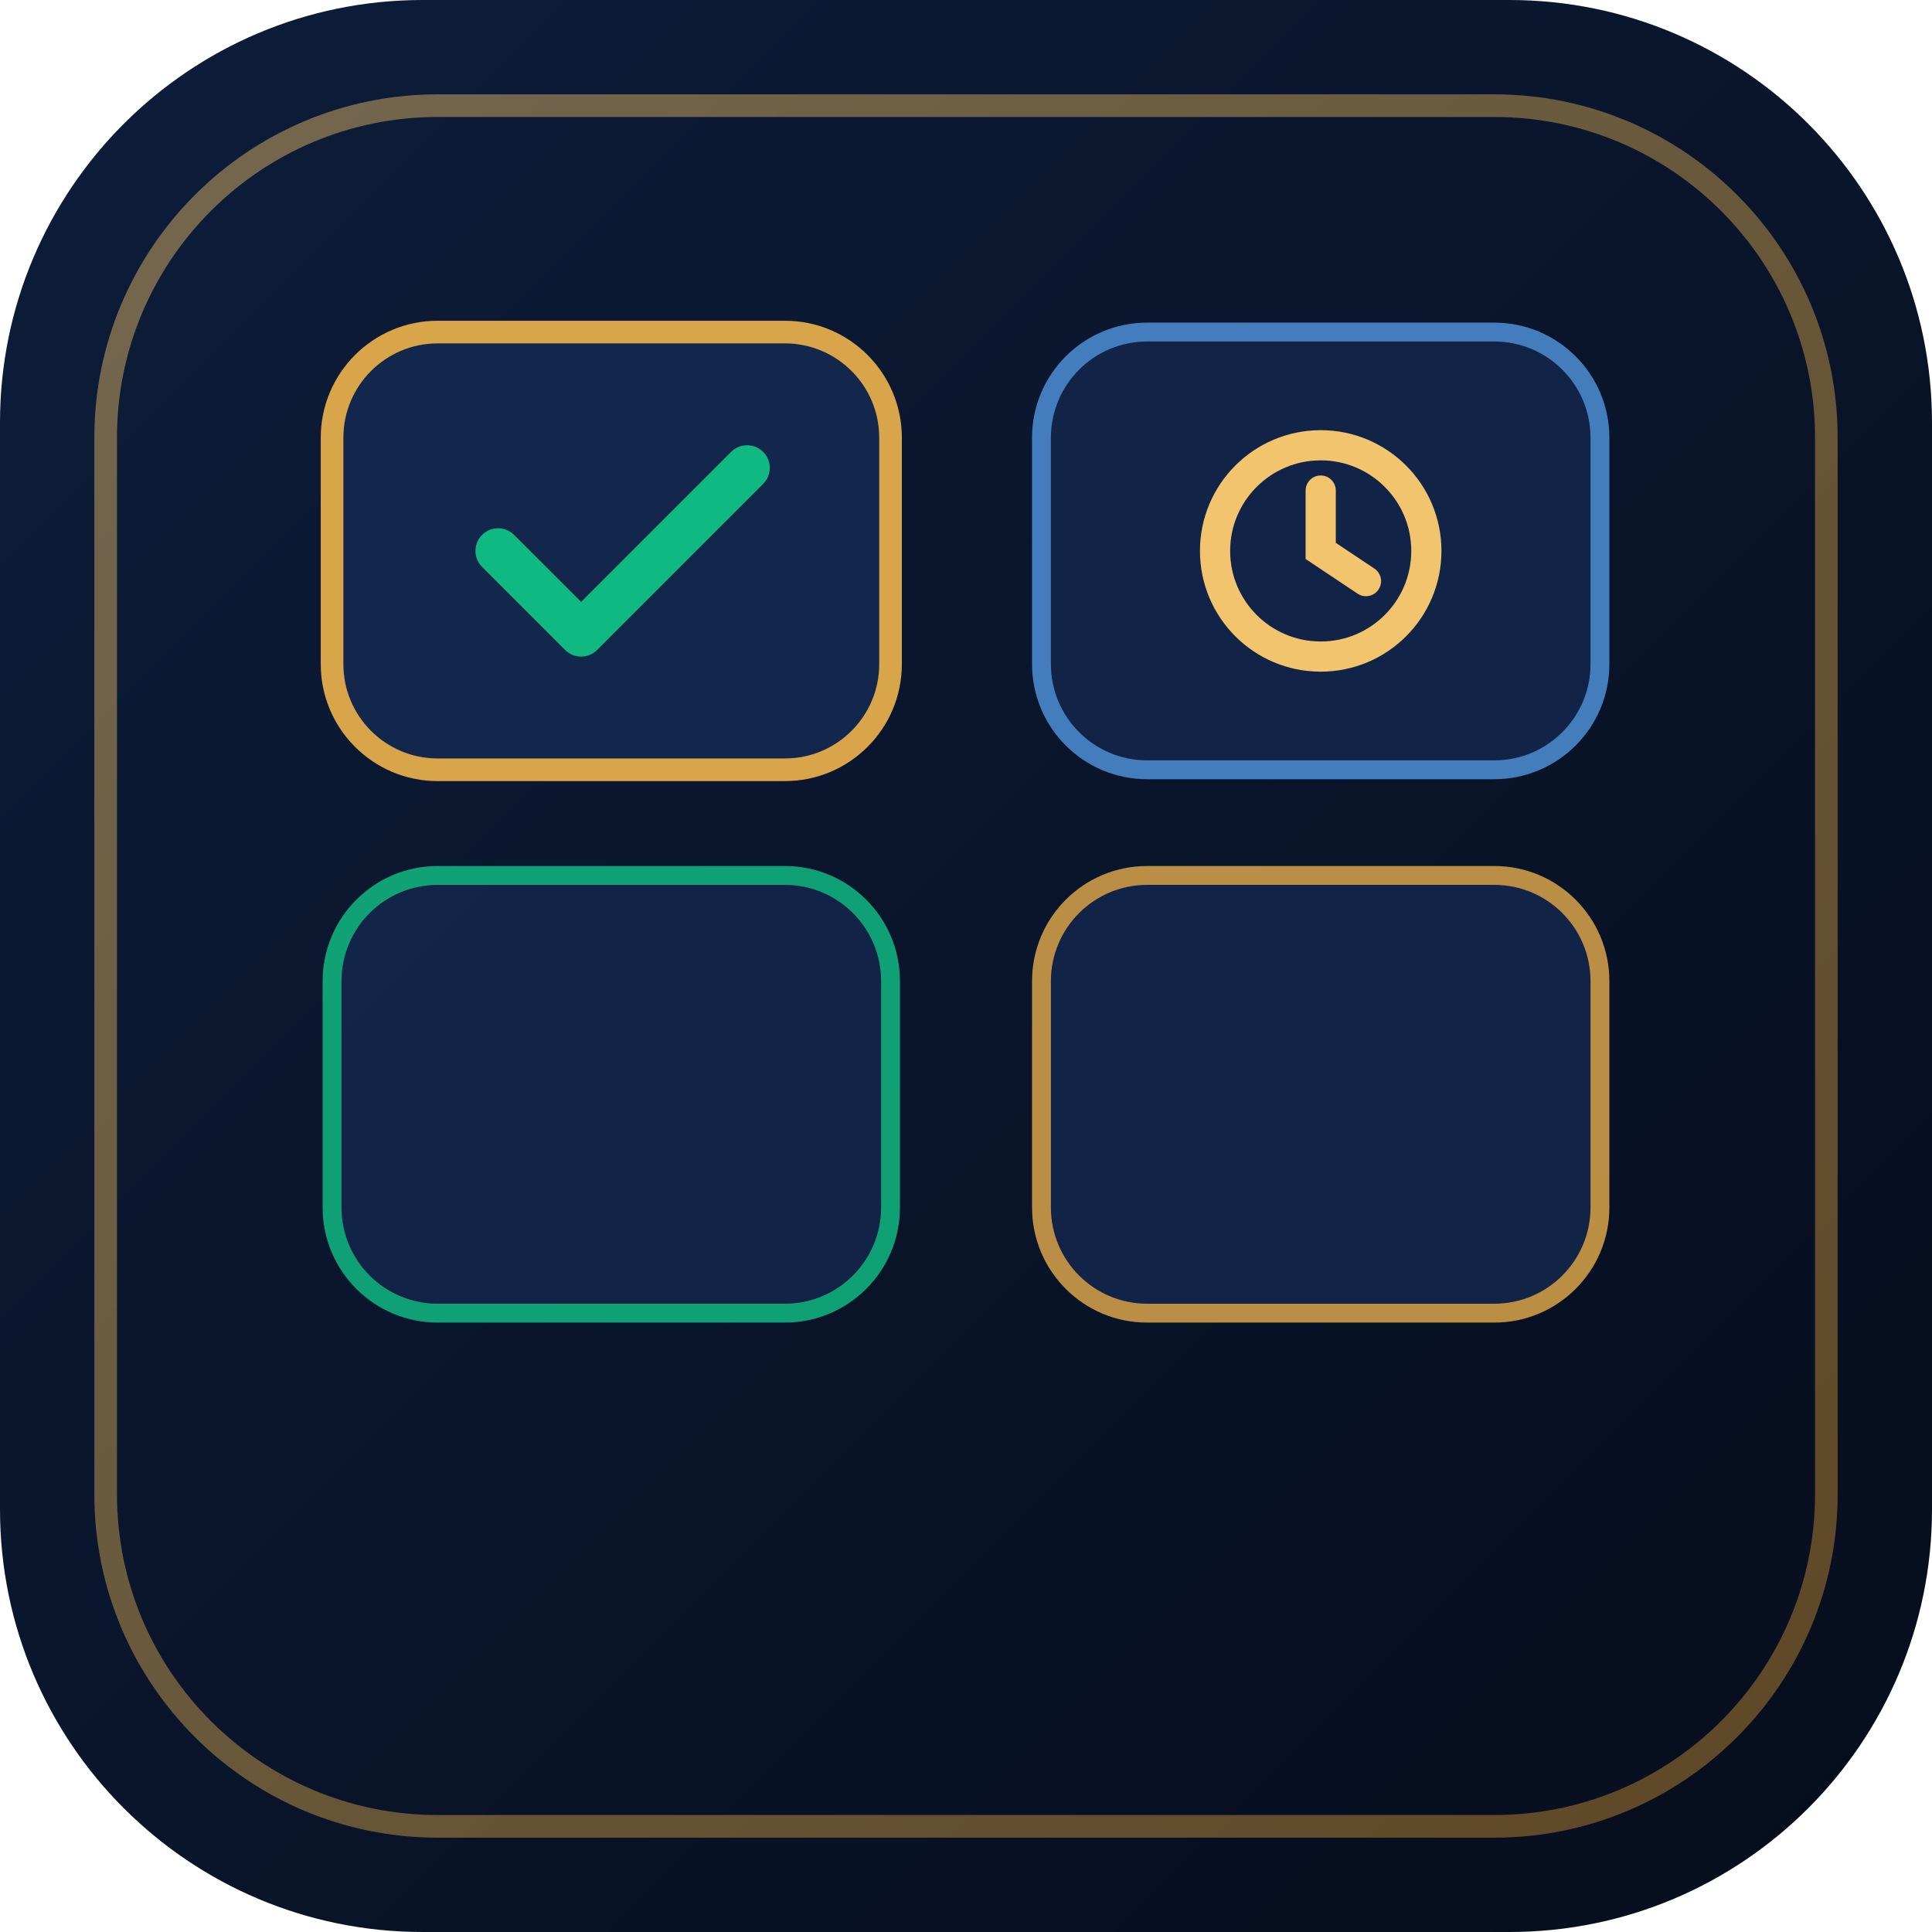
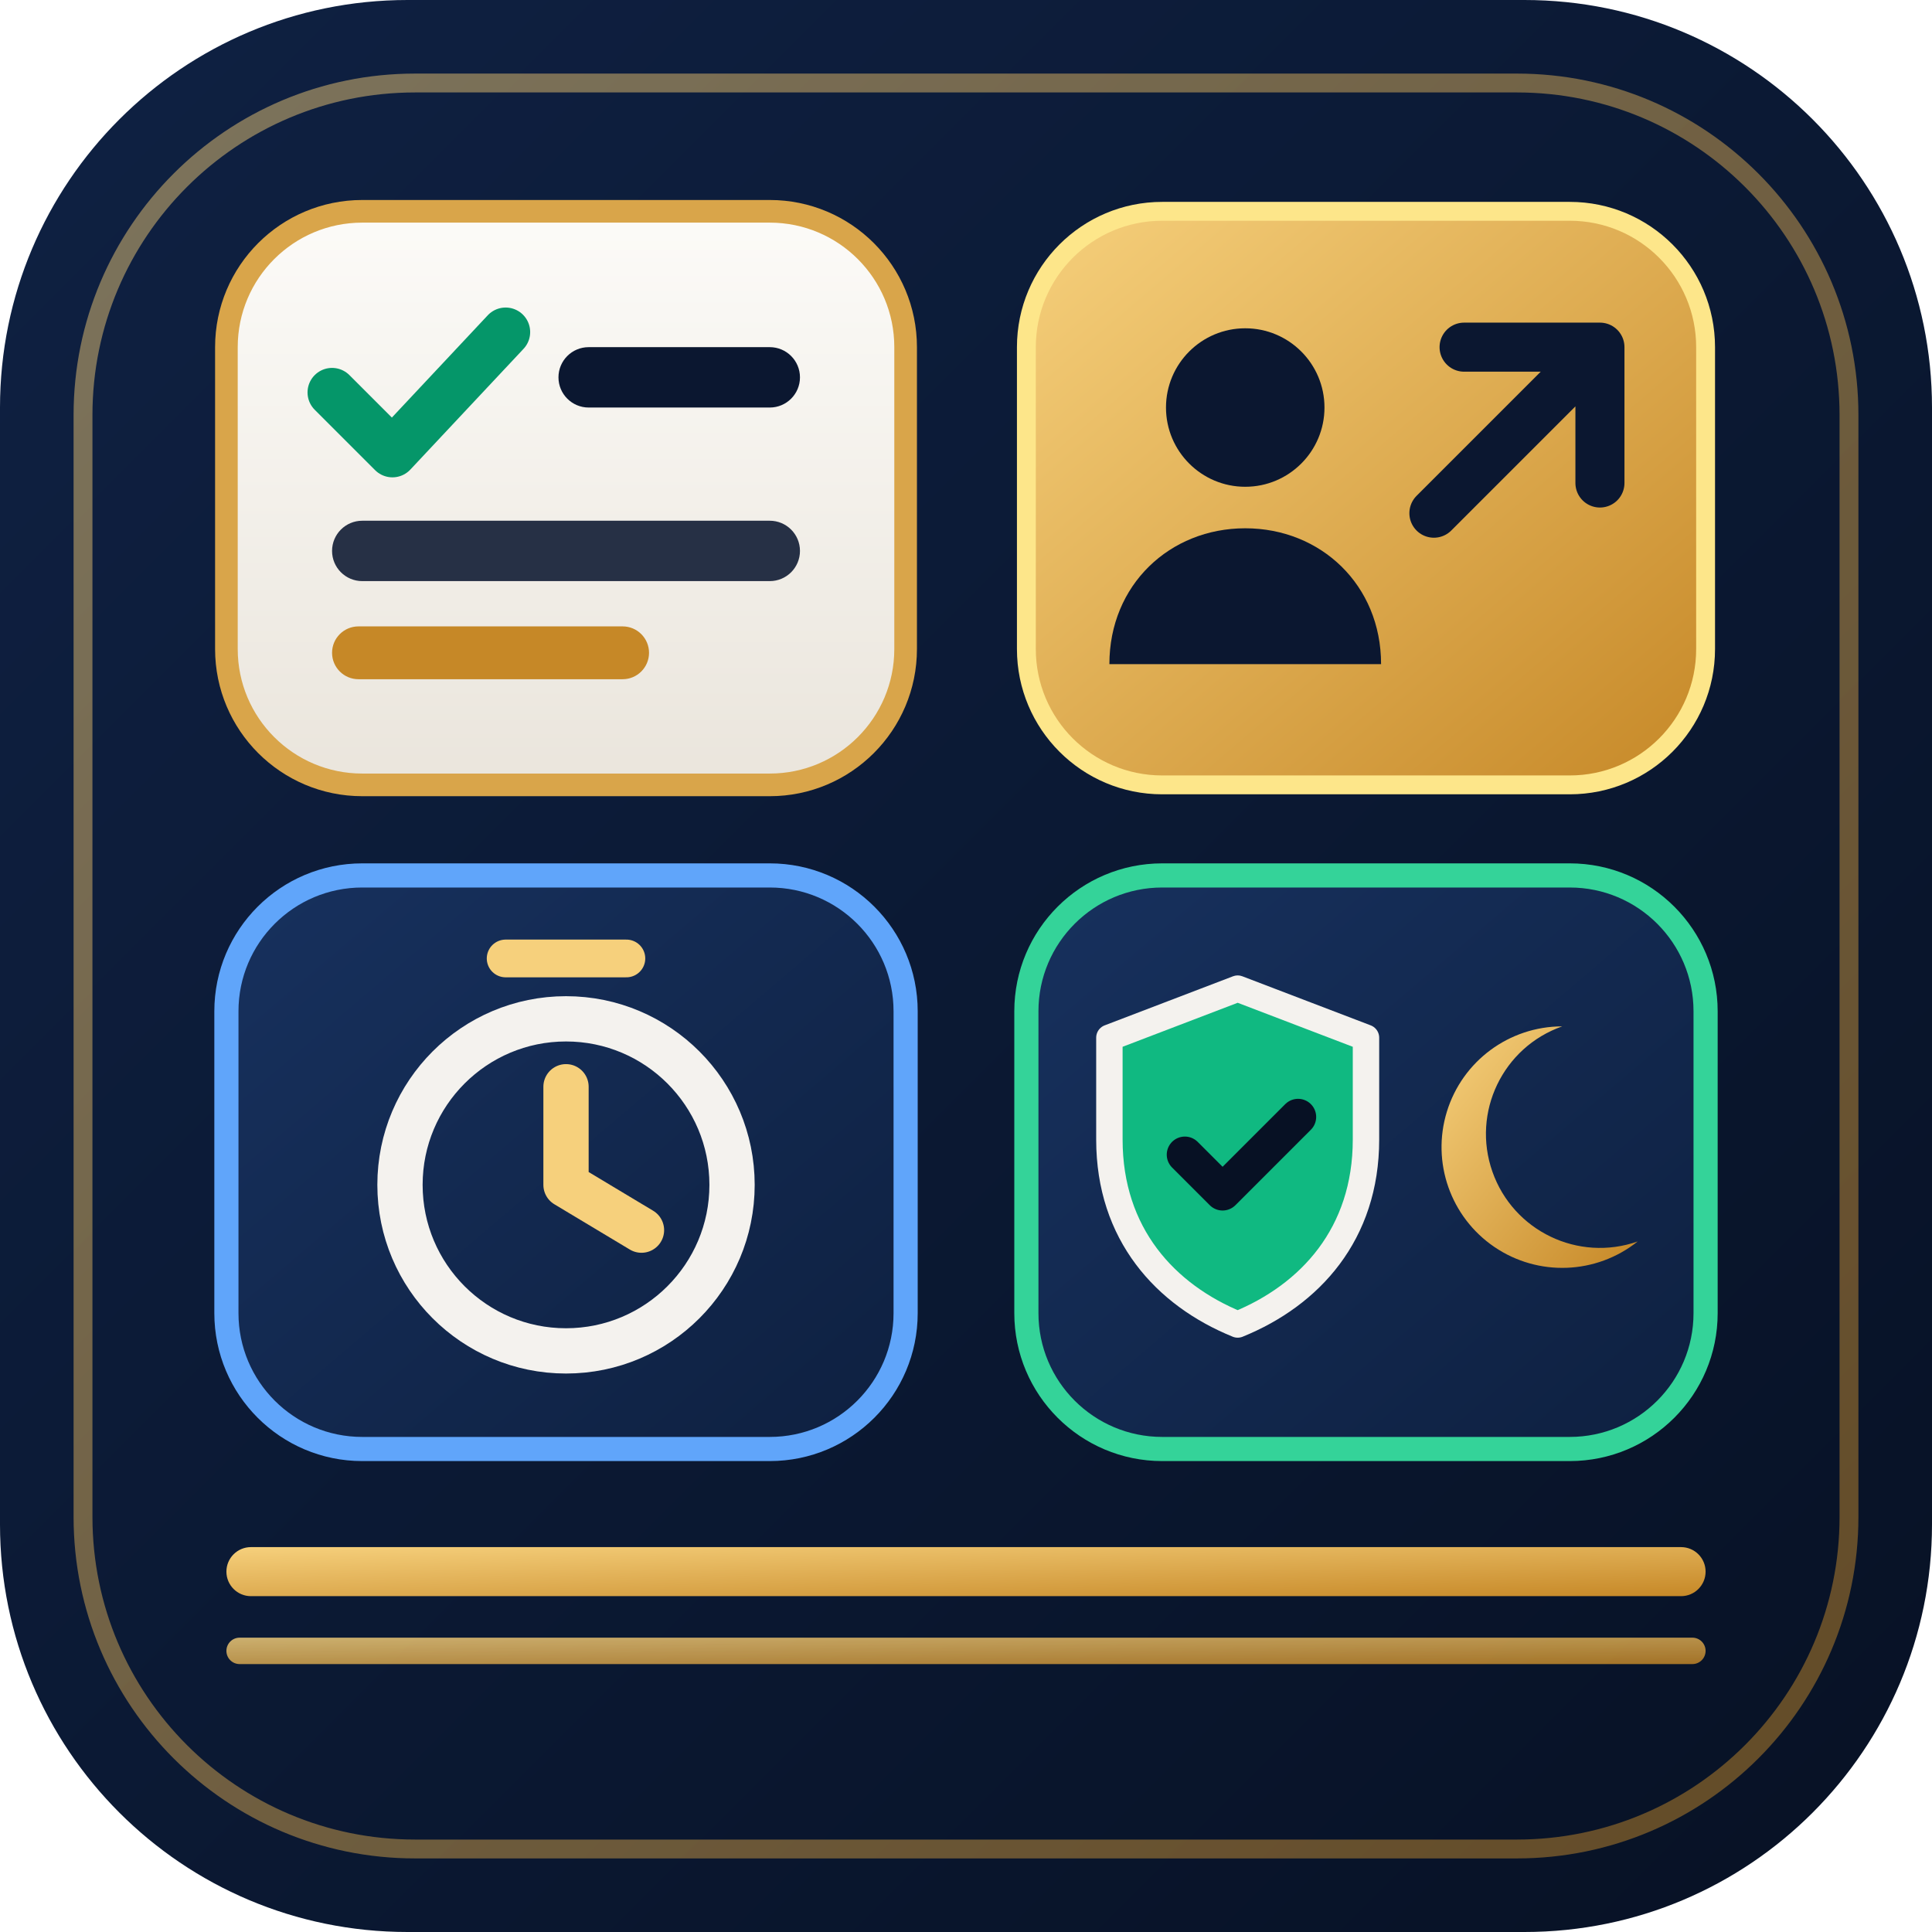
<svg xmlns="http://www.w3.org/2000/svg" viewBox="0 0 256 256">
  <defs>
    <linearGradient id="bg" x1="0" y1="0" x2="1" y2="1">
-       <stop offset="0%" stop-color="#0D1D3A" />
-       <stop offset="100%" stop-color="#060D1C" />
+       <stop offset="0%" stop-color="#0F2143" />
+       <stop offset="100%" stop-color="#071124" />
    </linearGradient>
    <linearGradient id="brass" x1="0" y1="0" x2="1" y2="1">
-       <stop offset="0%" stop-color="#F2C46D" />
-       <stop offset="100%" stop-color="#C88D2E" />
+       <stop offset="0%" stop-color="#F6D07C" />
+       <stop offset="100%" stop-color="#C68827" />
+     </linearGradient>
+     <linearGradient id="paper" x1="0" y1="0" x2="0" y2="1">
+       <stop offset="0%" stop-color="#FCFBF8" />
+       <stop offset="100%" stop-color="#EAE5DC" />
+     </linearGradient>
+     <linearGradient id="tileDark" x1="0" y1="0" x2="1" y2="1">
+       <stop offset="0%" stop-color="#17315E" />
+       <stop offset="100%" stop-color="#0E2040" />
    </linearGradient>
  </defs>
-   <rect width="256" height="256" rx="56" fill="url(#bg)" />
-   <rect x="14" y="14" width="228" height="228" rx="44" fill="none" stroke="url(#brass)" stroke-width="3" opacity="0.45" />
-   <rect x="44" y="44" width="74" height="58" rx="14" fill="#13274C" stroke="#D9A54A" stroke-width="3" />
-   <rect x="138" y="44" width="74" height="58" rx="14" fill="#13274C" stroke="#4F8FD6" stroke-width="2.5" opacity="0.85" />
-   <rect x="44" y="116" width="74" height="58" rx="14" fill="#13274C" stroke="#10B981" stroke-width="2.5" opacity="0.85" />
-   <rect x="138" y="116" width="74" height="58" rx="14" fill="#13274C" stroke="#D9A54A" stroke-width="2.5" opacity="0.85" />
-   <path d="M66 73l11 11 22-22" fill="none" stroke="#10B981" stroke-width="6" stroke-linecap="round" stroke-linejoin="round" />
-   <circle cx="175" cy="73" r="14" fill="none" stroke="#F2C46D" stroke-width="4" />
-   <path d="M175 65v8l6 4" fill="none" stroke="#F2C46D" stroke-width="4" stroke-linecap="round" />
-   <line x1="44" y1="198" x2="212" y2="198" stroke="url(#brass)" stroke-width="5" stroke-linecap="round" />
-   <line x1="44" y1="210" x2="212" y2="210" stroke="url(#brass)" stroke-width="2.5" stroke-linecap="round" opacity="0.75" />
+   <rect width="256" height="256" rx="54" fill="url(#bg)" />
+   <rect x="11" y="11" width="234" height="234" rx="44" fill="none" stroke="url(#brass)" stroke-width="2.5" opacity="0.48" />
+   <rect x="30" y="28" width="90" height="76" rx="18" fill="url(#paper)" stroke="#D9A54A" stroke-width="3" />
+   <path d="M44 52l8 8 15-16" fill="none" stroke="#059669" stroke-width="6.5" stroke-linecap="round" stroke-linejoin="round" />
+   <rect x="74" y="46" width="32" height="8" rx="4" fill="#0B1730" />
+   <rect x="44" y="69" width="62" height="8" rx="4" fill="#0B1730" opacity="0.88" />
+   <rect x="44" y="83" width="42" height="7" rx="3.5" fill="#C68827" />
+   <rect x="136" y="28" width="90" height="76" rx="18" fill="url(#brass)" stroke="#FDE68A" stroke-width="2.5" />
+   <circle cx="165" cy="54" r="10.5" fill="#0B1730" />
+   <path d="M147 88c0-10.5 8-18 18-18s18 7.5 18 18" fill="#0B1730" />
+   <path d="M190 68l22-22M194 46h18v18" fill="none" stroke="#0B1730" stroke-width="6.5" stroke-linecap="round" stroke-linejoin="round" />
+   <rect x="30" y="116" width="90" height="76" rx="18" fill="url(#tileDark)" stroke="#60A5FA" stroke-width="3.2" />
+   <line x1="67" y1="127" x2="83" y2="127" stroke="#F6D07C" stroke-width="5" stroke-linecap="round" />
+   <circle cx="75" cy="157" r="22" fill="none" stroke="#F4F2EE" stroke-width="6" />
+   <path d="M75 144v13l10 6" fill="none" stroke="#F6D07C" stroke-width="6" stroke-linecap="round" stroke-linejoin="round" />
+   <rect x="136" y="116" width="90" height="76" rx="18" fill="url(#tileDark)" stroke="#34D399" stroke-width="3.2" />
+   <path d="M164 131l17 6.5v13.5c0 12.5-7.4 20.6-17 24.5-9.6-3.9-17-12-17-24.5v-13.5l17-6.5z" fill="#10B981" stroke="#F4F2EE" stroke-width="3.5" stroke-linejoin="round" />
+   <path d="M157 153l5 5 10-10" fill="none" stroke="#071124" stroke-width="4.8" stroke-linecap="round" stroke-linejoin="round" />
+   <path d="M207 136a16 16 0 1 0 10 28.5 13.5 13.5 0 1 1-10-28.5z" fill="url(#brass)" />
+   <rect x="30" y="205" width="196" height="6.5" rx="3.25" fill="url(#brass)" />
+   <rect x="30" y="217" width="196" height="3.5" rx="1.75" fill="url(#brass)" opacity="0.82" />
</svg>
